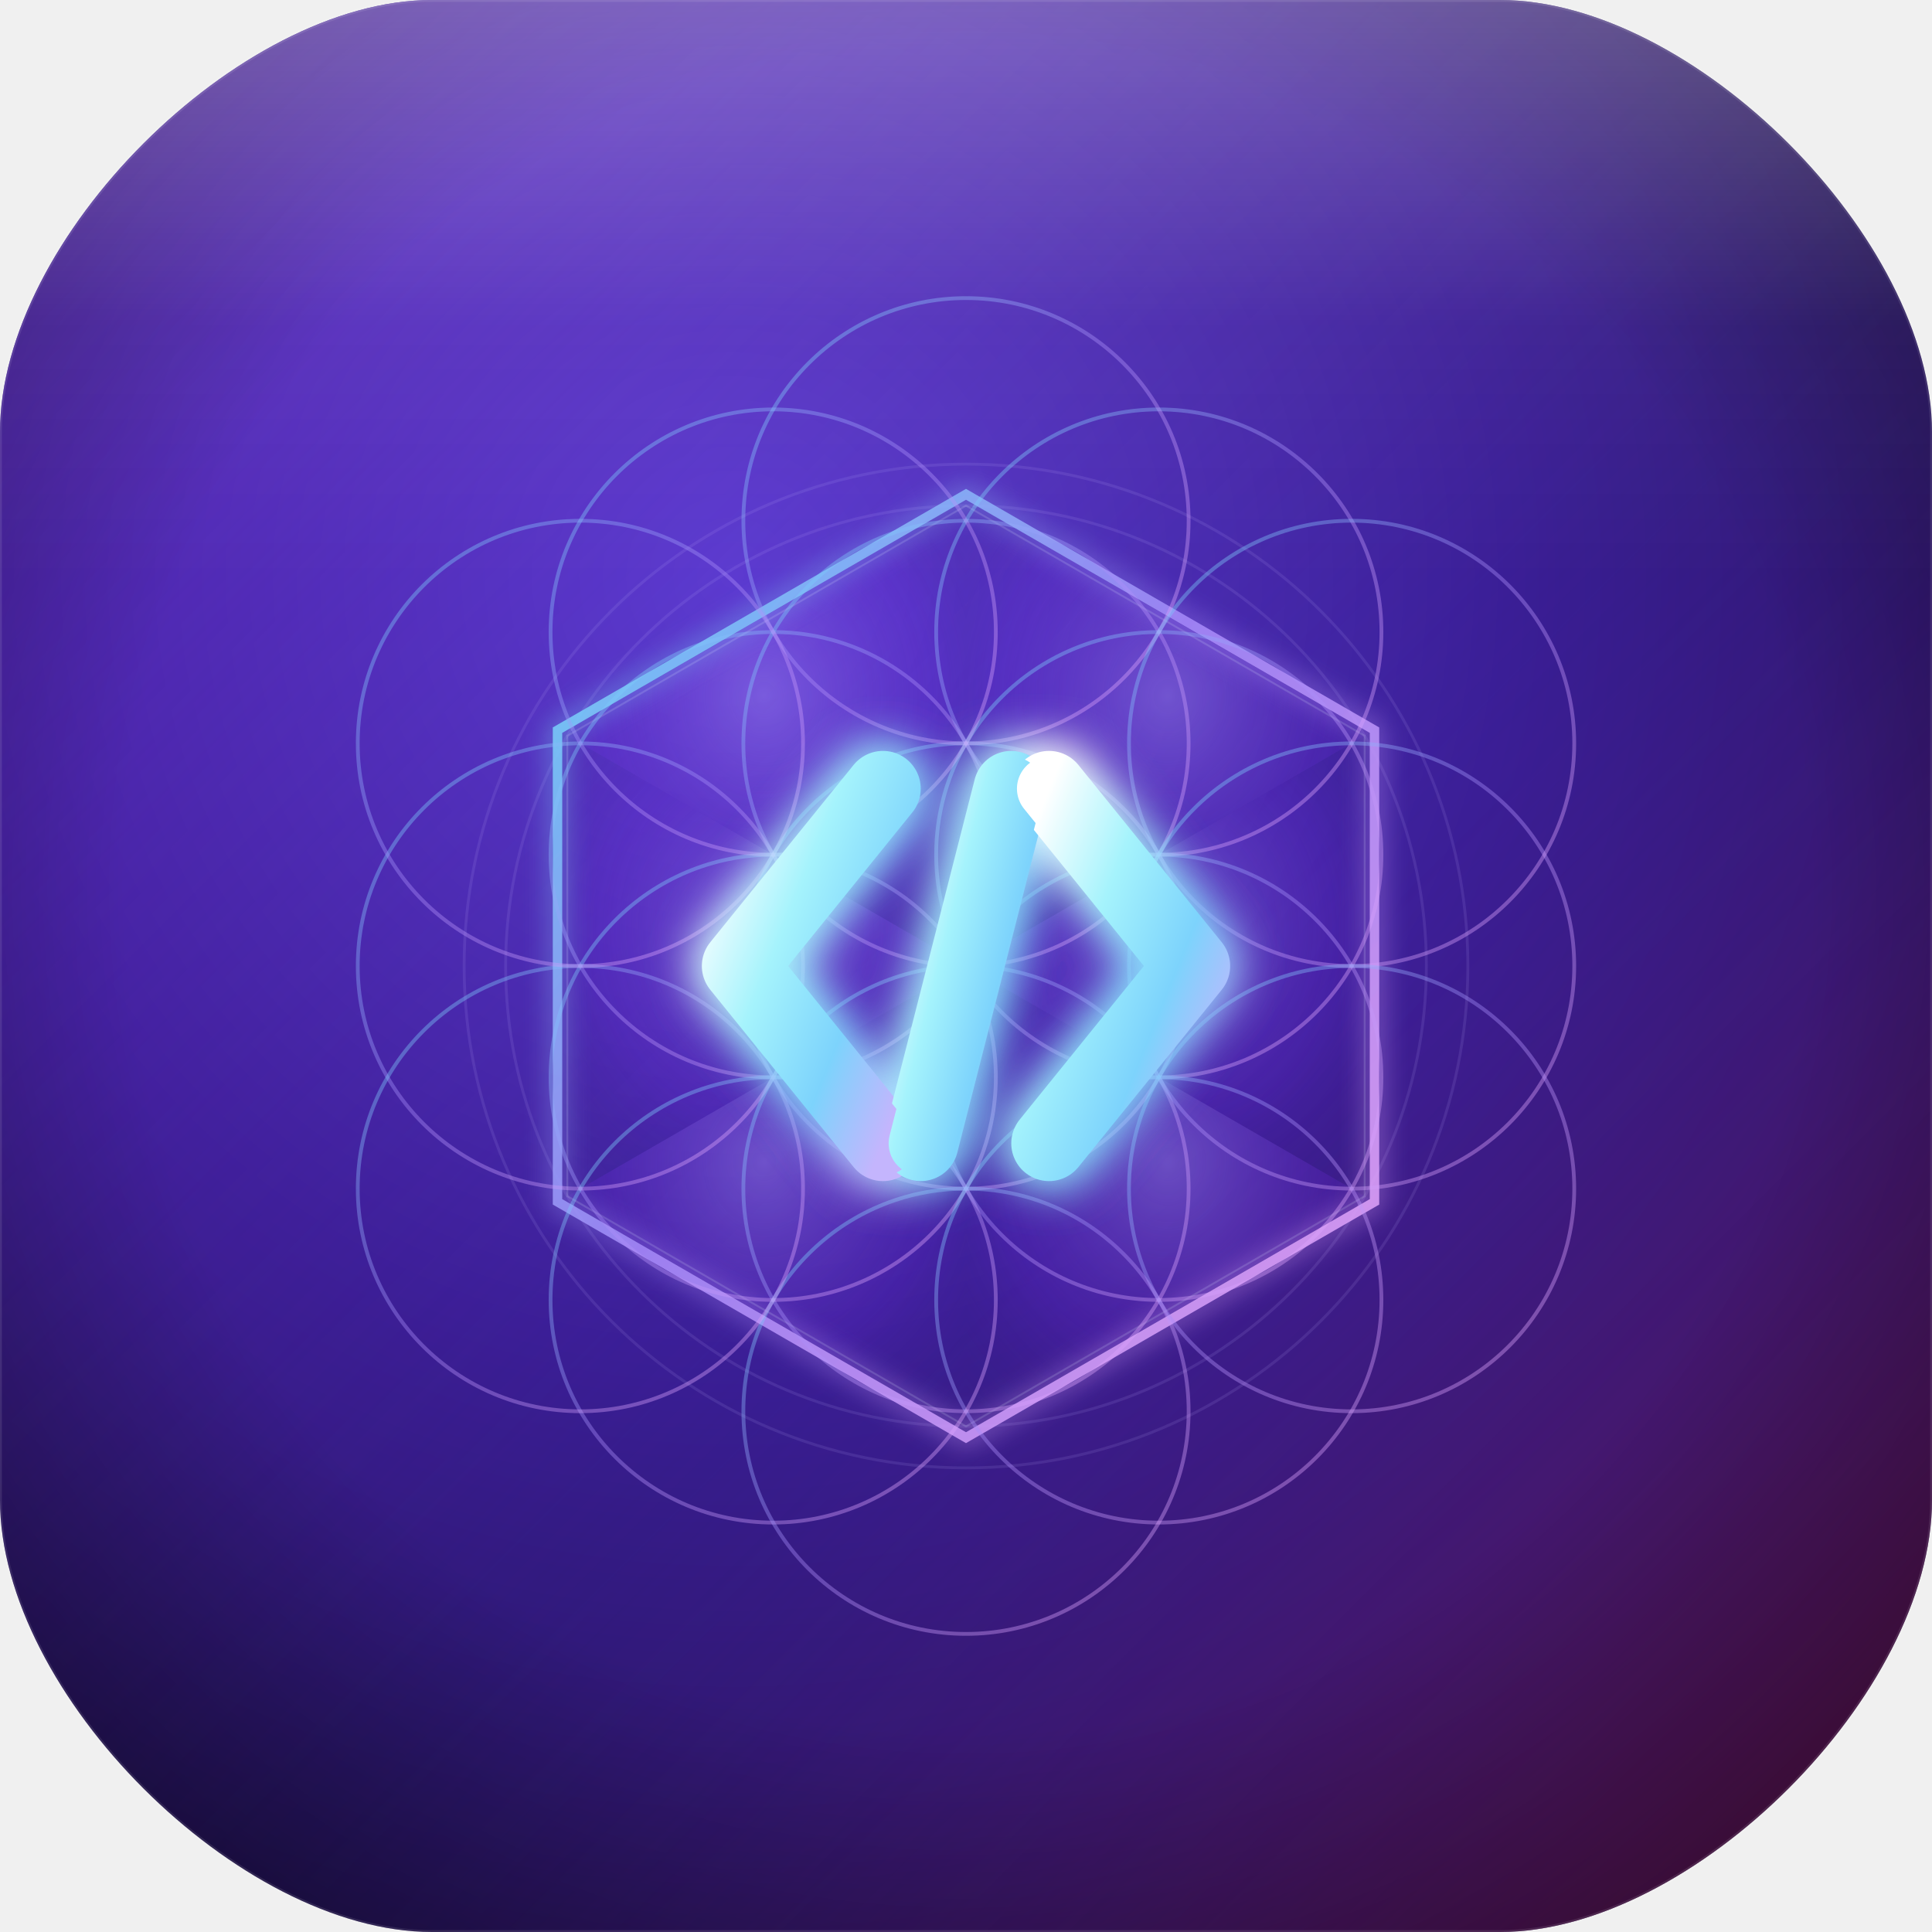
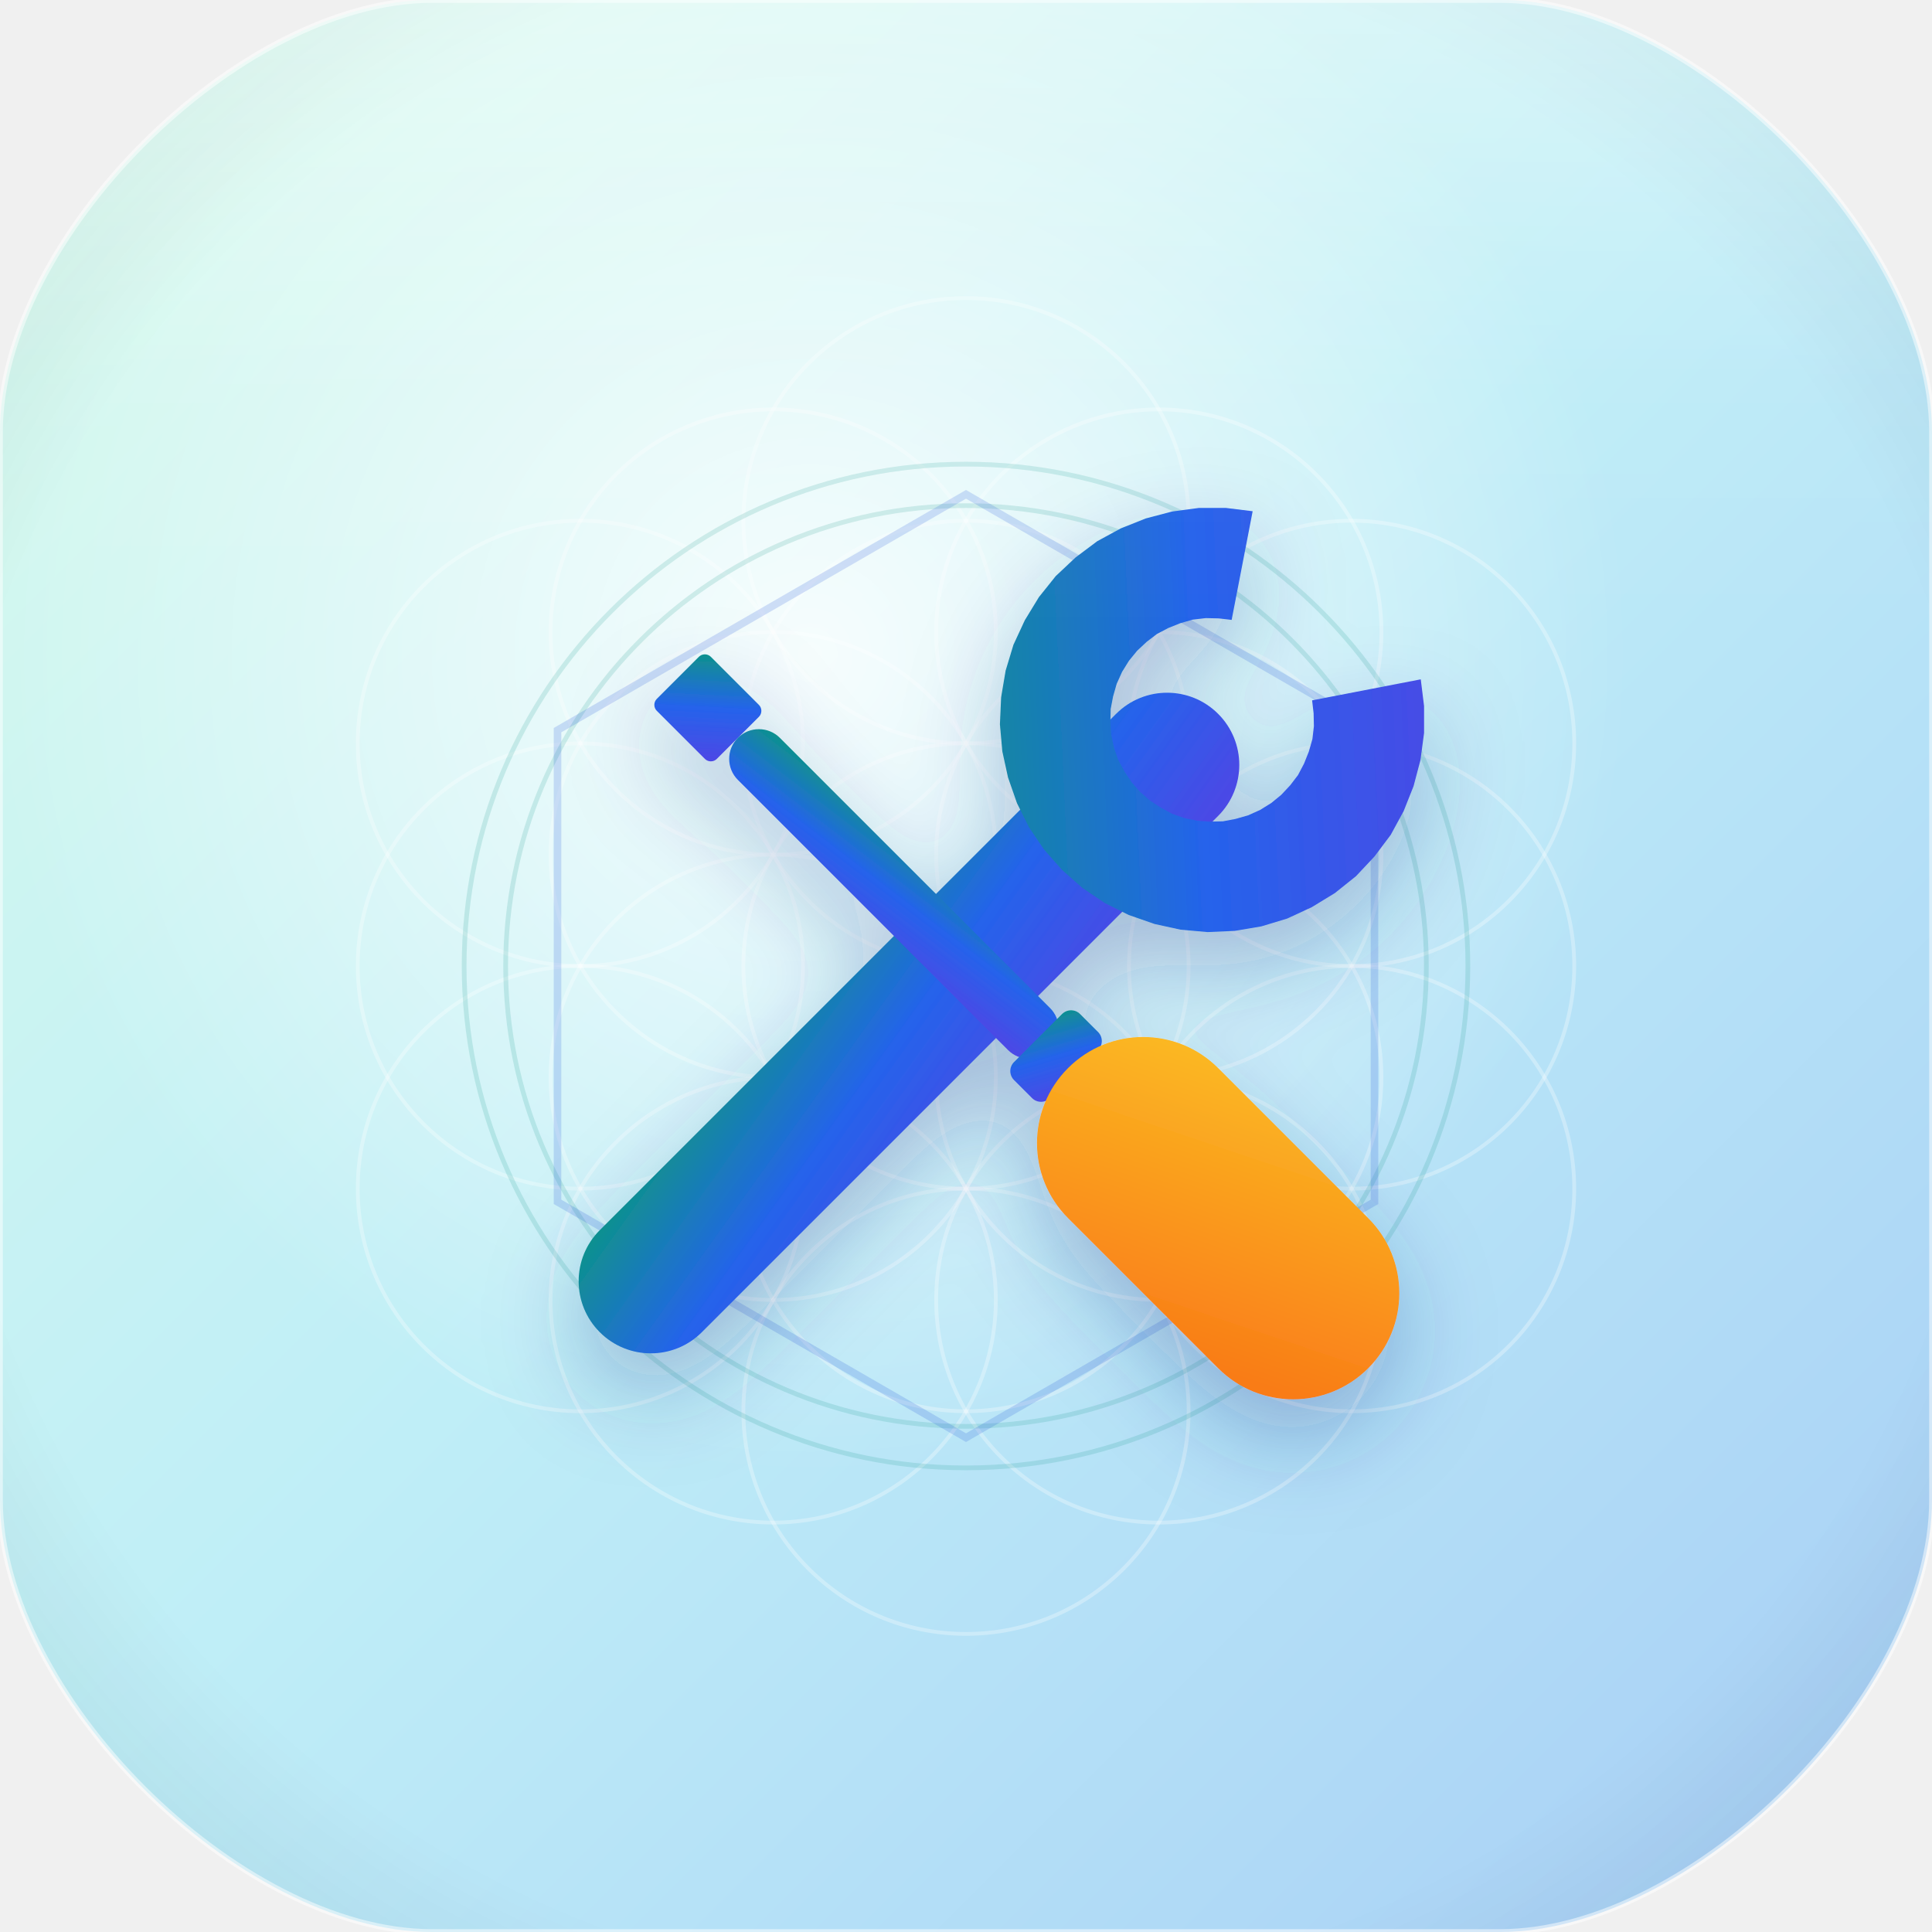
<svg xmlns="http://www.w3.org/2000/svg" width="1024" height="1024" viewBox="0 0 1024 1024">
  <defs>
-     <radialGradient id="bgRad" cx="38%" cy="30%" r="95%">
-       <stop offset="0%" stop-color="#5B3FD6" />
-       <stop offset="42%" stop-color="#3A1E96" />
-       <stop offset="78%" stop-color="#241359" />
-       <stop offset="100%" stop-color="#150A33" />
+     <linearGradient id="bg" x1="0" y1="0" x2="1" y2="1">
+       <stop offset="0%" stop-color="#D9FBEC" />
+       <stop offset="48%" stop-color="#BFEEF7" />
+       <stop offset="100%" stop-color="#A6CDF6" />
+     </linearGradient>
+     <radialGradient id="bgGlow" cx="42%" cy="34%" r="70%">
+       <stop offset="0%" stop-color="#FFFFFF" stop-opacity="0.85" />
+       <stop offset="60%" stop-color="#FFFFFF" stop-opacity="0.0" />
    </radialGradient>
-     <linearGradient id="bgDiag" x1="0" y1="0" x2="1" y2="1">
-       <stop offset="0%" stop-color="#7C3AED" stop-opacity="0.55" />
-       <stop offset="55%" stop-color="#4C1D95" stop-opacity="0" />
-       <stop offset="100%" stop-color="#BE185D" stop-opacity="0.5" />
+     <linearGradient id="metal" x1="0" y1="0" x2="1" y2="1">
+       <stop offset="0%" stop-color="#0D9488" />
+       <stop offset="50%" stop-color="#2563EB" />
+       <stop offset="100%" stop-color="#4F46E5" />
    </linearGradient>
-     <linearGradient id="emblemStroke" x1="0" y1="0" x2="1" y2="1">
-       <stop offset="0%" stop-color="#67E8F9" />
-       <stop offset="45%" stop-color="#A78BFA" />
-       <stop offset="100%" stop-color="#F0ABFC" />
+     <linearGradient id="grip" x1="0" y1="0" x2="1" y2="1">
+       <stop offset="0%" stop-color="#FBBF24" />
+       <stop offset="100%" stop-color="#F97316" />
    </linearGradient>
-     <linearGradient id="glyphStroke" x1="0" y1="0" x2="1" y2="1">
-       <stop offset="0%" stop-color="#FFFFFF" />
-       <stop offset="35%" stop-color="#A5F3FC" />
-       <stop offset="70%" stop-color="#7DD3FC" />
-       <stop offset="100%" stop-color="#C4B5FD" />
-     </linearGradient>
-     <radialGradient id="facetFill" cx="50%" cy="42%" r="70%">
-       <stop offset="0%" stop-color="#A78BFA" stop-opacity="0.5" />
-       <stop offset="60%" stop-color="#6D28D9" stop-opacity="0.22" />
-       <stop offset="100%" stop-color="#1E1B4B" stop-opacity="0.05" />
-     </radialGradient>
-     <filter id="softGlow" x="-40%" y="-40%" width="180%" height="180%">
-       <feGaussianBlur stdDeviation="7" result="b" />
-       <feMerge>
-         <feMergeNode in="b" />
-         <feMergeNode in="SourceGraphic" />
-       </feMerge>
-     </filter>
-     <filter id="glyphGlow" x="-60%" y="-60%" width="220%" height="220%">
-       <feGaussianBlur stdDeviation="13" result="b" />
-       <feMerge>
-         <feMergeNode in="b" />
-         <feMergeNode in="b" />
-         <feMergeNode in="SourceGraphic" />
-       </feMerge>
+     <filter id="toolShadow" x="-30%" y="-30%" width="160%" height="160%">
+       <feDropShadow dx="0" dy="9" stdDeviation="11" flood-color="#1E3A8A" flood-opacity="0.30" />
    </filter>
    <clipPath id="tile">
      <path d="M0,229     C0,126.477 126.477,0 229,0     L795,0     C897.523,0 1024,126.477 1024,229     L1024,795     C1024,897.523 897.523,1024 795,1024     L229,1024     C126.477,1024 0,897.523 0,795     Z" />
    </clipPath>
+     <radialGradient id="vig" cx="50%" cy="50%" r="75%">
+       <stop offset="70%" stop-color="#000000" stop-opacity="0" />
+       <stop offset="100%" stop-color="#1E3A8A" stop-opacity="0.14" />
+     </radialGradient>
    <linearGradient id="gloss" x1="0" y1="0" x2="0" y2="1">
-       <stop offset="0%" stop-color="#FFFFFF" stop-opacity="0.28" />
-       <stop offset="34%" stop-color="#FFFFFF" stop-opacity="0.04" />
-       <stop offset="60%" stop-color="#FFFFFF" stop-opacity="0" />
+       <stop offset="0%" stop-color="#FFFFFF" stop-opacity="0.35" />
+       <stop offset="40%" stop-color="#FFFFFF" stop-opacity="0.04" />
+       <stop offset="65%" stop-color="#FFFFFF" stop-opacity="0" />
    </linearGradient>
-     <radialGradient id="vig" cx="50%" cy="46%" r="72%">
-       <stop offset="60%" stop-color="#000000" stop-opacity="0" />
-       <stop offset="100%" stop-color="#000000" stop-opacity="0.5" />
-     </radialGradient>
  </defs>
  <g clip-path="url(#tile)">
-     <rect width="1024" height="1024" fill="url(#bgRad)" />
-     <rect width="1024" height="1024" fill="url(#bgDiag)" />
-     <g opacity="0.85">
-       <polygon fill="url(#facetFill)" points="512,512 512.0,265.0 725.9,388.5" />
-       <polygon fill="url(#facetFill)" points="512,512 725.9,388.5 725.9,635.5" />
-       <polygon fill="url(#facetFill)" points="512,512 725.9,635.5 512.0,759.0" />
-       <polygon fill="url(#facetFill)" points="512,512 512.0,759.0 298.1,635.5" />
-       <polygon fill="url(#facetFill)" points="512,512 298.1,635.5 298.1,388.5" />
-       <polygon fill="url(#facetFill)" points="512,512 298.1,388.5 512.0,265.0" />
-     </g>
-     <g fill="none" stroke="#C4B5FD" stroke-opacity="0.12" stroke-width="1.5">
-       <circle cx="512" cy="512" r="244" />
-       <circle cx="512" cy="512" r="266" />
-     </g>
-     <path d="M512.00,262.00L728.51,387.00L728.51,637.00L512.00,762.00L295.49,637.00L295.49,387.00Z" fill="none" stroke="url(#emblemStroke)" stroke-width="5" stroke-opacity="0.85" filter="url(#softGlow)" />
-     <path d="M512.00,268.00L723.31,390.00L723.31,634.00L512.00,756.00L300.69,634.00L300.69,390.00Z" fill="none" stroke="#E0E7FF" stroke-opacity="0.16" stroke-width="1" />
-     <g fill="none" stroke="url(#emblemStroke)" stroke-width="2" stroke-opacity="0.40">
+     <rect width="1024" height="1024" fill="url(#bg)" />
+     <rect width="1024" height="1024" fill="url(#bgGlow)" />
+     <g fill="none" stroke="#FFFFFF" stroke-width="2" stroke-opacity="0.30">
      <circle cx="512.00" cy="512.00" r="118" />
      <circle cx="512.00" cy="394.00" r="118" />
      <circle cx="614.19" cy="453.00" r="118" />
      <circle cx="614.19" cy="571.00" r="118" />
      <circle cx="512.00" cy="630.00" r="118" />
      <circle cx="409.81" cy="571.00" r="118" />
      <circle cx="409.81" cy="453.00" r="118" />
      <circle cx="614.19" cy="335.00" r="118" />
      <circle cx="716.38" cy="512.00" r="118" />
      <circle cx="614.19" cy="689.00" r="118" />
      <circle cx="409.81" cy="689.00" r="118" />
      <circle cx="307.62" cy="512.00" r="118" />
      <circle cx="409.81" cy="335.00" r="118" />
      <circle cx="512.00" cy="276.00" r="118" />
      <circle cx="716.38" cy="394.00" r="118" />
      <circle cx="716.38" cy="630.00" r="118" />
      <circle cx="512.00" cy="748.00" r="118" />
      <circle cx="307.62" cy="630.00" r="118" />
      <circle cx="307.62" cy="394.00" r="118" />
    </g>
-     <g fill="none" stroke="url(#glyphStroke)" stroke-width="40" stroke-linecap="round" stroke-linejoin="round" filter="url(#glyphGlow)">
-       <polyline points="468,418 392,512 468,606" />
-       <line x1="488" y1="606" x2="536" y2="418" />
-       <polyline points="556,418 632,512 556,606" />
+     <g fill="none" stroke="#0D9488" stroke-width="2.5" stroke-opacity="0.16">
+       <circle cx="512" cy="512" r="244" />
+       <circle cx="512" cy="512" r="266" />
    </g>
-     <g fill="none" stroke="url(#glyphStroke)" stroke-width="34" stroke-linecap="round" stroke-linejoin="round">
-       <polyline points="468,418 392,512 468,606" />
-       <line x1="488" y1="606" x2="536" y2="418" />
-       <polyline points="556,418 632,512 556,606" />
+     <path d="M512.00,262.00L728.51,387.00L728.51,637.00L512.00,762.00L295.49,637.00L295.49,387.00Z" fill="none" stroke="#1D4ED8" stroke-width="4" stroke-opacity="0.18" />
+     <g transform="translate(512 512) scale(2.25)" filter="url(#toolShadow)">
+       <g transform="rotate(-45)">
+         <g fill="url(#metal)">
+           <g>
+             <rect x="-122" y="-17" width="206" height="34" rx="17" />
+             <polygon points="123.5,28.0 119.6,33.0 115.1,37.5 110.0,41.4 104.5,44.6 98.7,47.1 92.6,48.9 86.3,49.8 79.9,50.0 73.6,49.3 67.4,47.8 61.4,45.6 55.8,42.6 50.6,38.9 45.9,34.6 41.8,29.7 38.4,24.4 35.6,18.6 33.6,12.6 32.4,6.4 32.0,0.0 32.4,-6.4 33.6,-12.6 35.6,-18.6 38.4,-24.4 41.8,-29.7 45.9,-34.6 50.6,-38.9 55.8,-42.6 61.4,-45.6 67.4,-47.8 73.6,-49.3 79.9,-50.0 86.3,-49.8 92.6,-48.9 98.7,-47.1 104.5,-44.6 110.0,-41.4 115.1,-37.5 119.6,-33.0 123.5,-28.0 101.9,-13.4 100.0,-15.8 97.9,-18.0 95.5,-19.9 92.8,-21.4 90.0,-22.6 87.1,-23.5 84.1,-23.9 81.0,-24.0 78.0,-23.7 75.0,-23.0 72.1,-21.9 69.4,-20.4 66.9,-18.7 64.7,-16.6 62.7,-14.3 61.0,-11.7 59.7,-9.0 58.8,-6.0 58.2,-3.0 58.0,0.0 58.2,3.0 58.8,6.0 59.7,9.0 61.0,11.7 62.7,14.3 64.7,16.6 66.9,18.7 69.4,20.4 72.1,21.9 75.0,23.0 78.0,23.7 81.0,24.0 84.1,23.9 87.1,23.5 90.0,22.6 92.8,21.4 95.5,19.9 97.9,18.0 100.0,15.8 101.9,13.4" />
+           </g>
+         </g>
+       </g>
+       <g transform="rotate(45)">
+         <g fill="url(#metal)">
+           <rect x="-96" y="-9" width="20" height="18" rx="2" />
+           <rect x="-76" y="-7" width="104" height="14" rx="7" />
+           <rect x="24" y="-11" width="12" height="22" rx="3" />
+         </g>
+         <g fill="url(#grip)">
+           <rect x="34" y="-25" width="100" height="50" rx="25" />
+         </g>
+       </g>
    </g>
    <rect width="1024" height="1024" fill="url(#vig)" />
    <rect width="1024" height="512" fill="url(#gloss)" />
  </g>
-   <path d="M0,229     C0,126.477 126.477,0 229,0     L795,0     C897.523,0 1024,126.477 1024,229     L1024,795     C1024,897.523 897.523,1024 795,1024     L229,1024     C126.477,1024 0,897.523 0,795     Z" fill="none" stroke="#FFFFFF" stroke-opacity="0.10" stroke-width="2" />
+   <path d="M0,229     C0,126.477 126.477,0 229,0     L795,0     C897.523,0 1024,126.477 1024,229     L1024,795     C1024,897.523 897.523,1024 795,1024     L229,1024     C126.477,1024 0,897.523 0,795     Z" fill="none" stroke="#FFFFFF" stroke-opacity="0.5" stroke-width="3" />
</svg>
